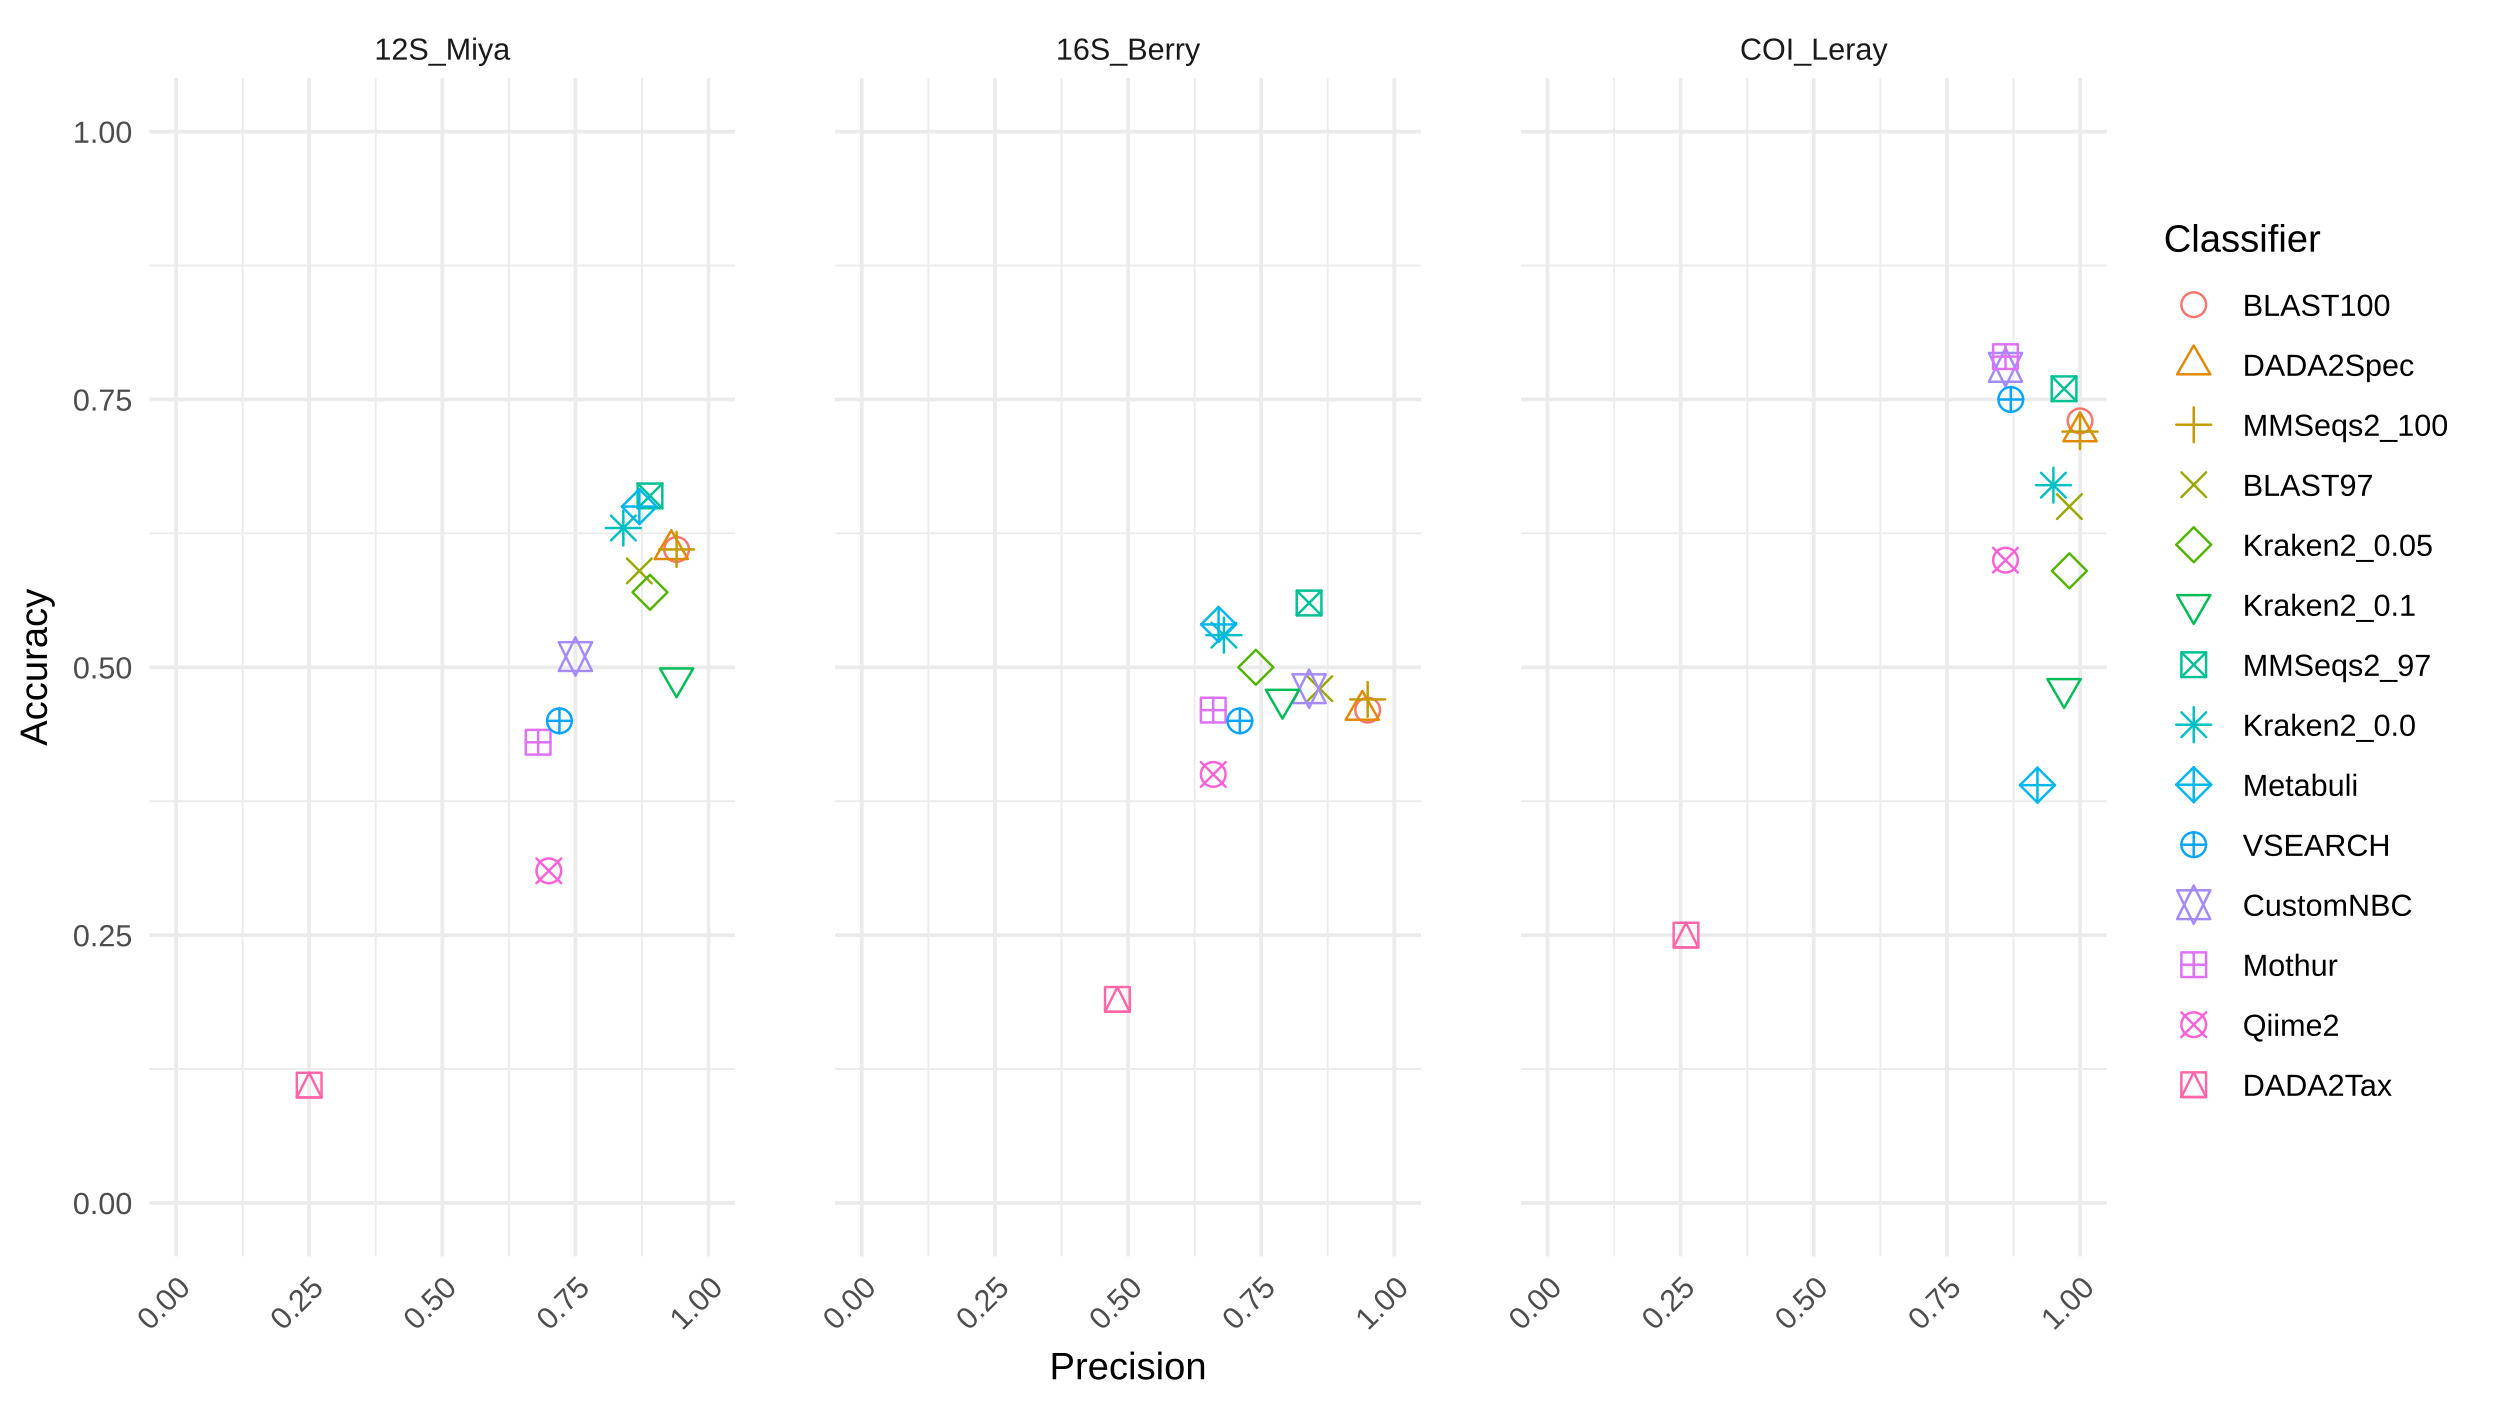
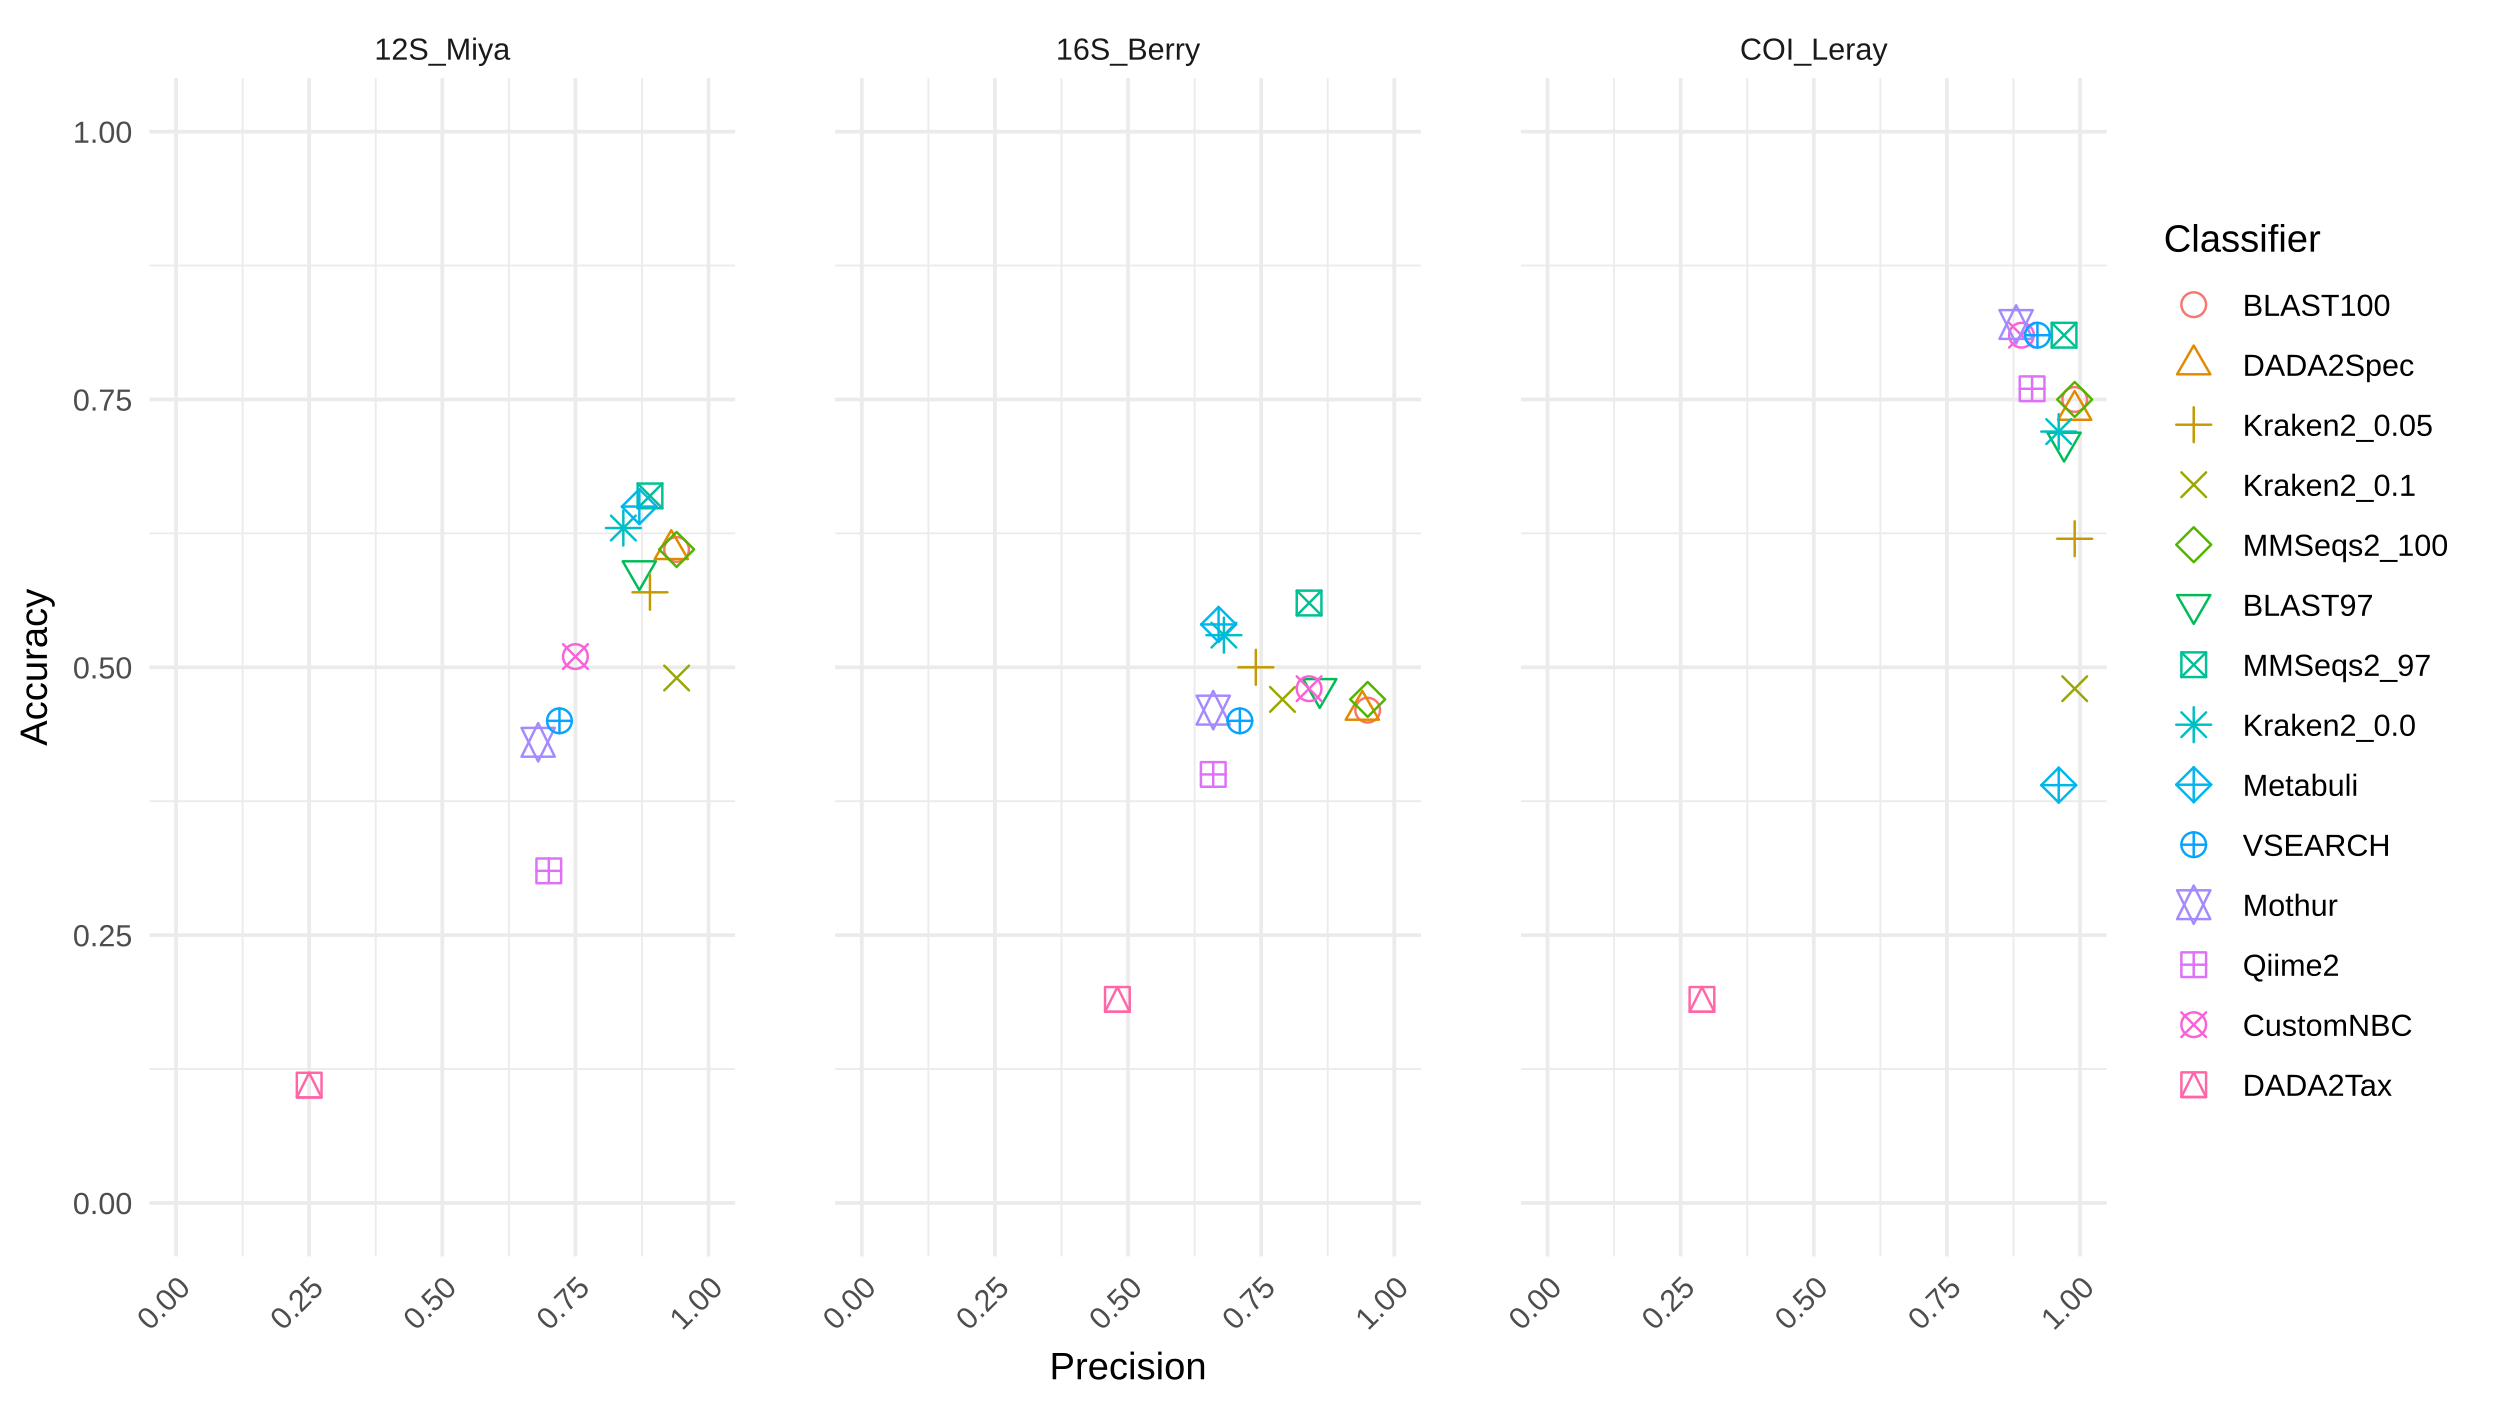
<svg xmlns="http://www.w3.org/2000/svg" class="svglite" width="720.00pt" height="405.00pt" viewBox="0 0 720.00 405.00">
  <defs>
    <style type="text/css">
    .svglite line, .svglite polyline, .svglite polygon, .svglite path, .svglite rect, .svglite circle {
      fill: none;
      stroke: #000000;
      stroke-linecap: round;
      stroke-linejoin: round;
      stroke-miterlimit: 10.00;
    }
    .svglite text {
      white-space: pre;
    }
  </style>
  </defs>
  <rect width="100%" height="100%" style="stroke: none; fill: none;" />
  <defs>
    <clipPath id="cpMC4wMHw3MjAuMDB8MC4wMHw0MDUuMDA=">
      <rect x="0.00" y="0.00" width="720.00" height="405.00" />
    </clipPath>
  </defs>
  <g clip-path="url(#cpMC4wMHw3MjAuMDB8MC4wMHw0MDUuMDA=)">
</g>
  <defs>
    <clipPath id="cpNDMuMDR8MjExLjczfDIyLjQ5fDM2MS44Nw==">
      <rect x="43.04" y="22.49" width="168.69" height="339.38" />
    </clipPath>
  </defs>
  <g clip-path="url(#cpNDMuMDR8MjExLjczfDIyLjQ5fDM2MS44Nw==)">
    <polyline points="43.04,307.87 211.73,307.87 " style="stroke-width: 0.53; stroke: #EBEBEB; stroke-linecap: butt;" />
    <polyline points="43.04,230.74 211.73,230.74 " style="stroke-width: 0.53; stroke: #EBEBEB; stroke-linecap: butt;" />
    <polyline points="43.04,153.61 211.73,153.61 " style="stroke-width: 0.53; stroke: #EBEBEB; stroke-linecap: butt;" />
    <polyline points="43.04,76.48 211.73,76.48 " style="stroke-width: 0.53; stroke: #EBEBEB; stroke-linecap: butt;" />
    <polyline points="69.88,361.87 69.88,22.49 " style="stroke-width: 0.53; stroke: #EBEBEB; stroke-linecap: butt;" />
    <polyline points="108.21,361.87 108.21,22.49 " style="stroke-width: 0.53; stroke: #EBEBEB; stroke-linecap: butt;" />
    <polyline points="146.55,361.87 146.55,22.49 " style="stroke-width: 0.53; stroke: #EBEBEB; stroke-linecap: butt;" />
    <polyline points="184.89,361.87 184.89,22.49 " style="stroke-width: 0.53; stroke: #EBEBEB; stroke-linecap: butt;" />
    <polyline points="43.04,346.44 211.73,346.44 " style="stroke-width: 1.07; stroke: #EBEBEB; stroke-linecap: butt;" />
    <polyline points="43.04,269.31 211.73,269.31 " style="stroke-width: 1.07; stroke: #EBEBEB; stroke-linecap: butt;" />
    <polyline points="43.04,192.18 211.73,192.18 " style="stroke-width: 1.07; stroke: #EBEBEB; stroke-linecap: butt;" />
    <polyline points="43.04,115.05 211.73,115.05 " style="stroke-width: 1.07; stroke: #EBEBEB; stroke-linecap: butt;" />
    <polyline points="43.04,37.92 211.73,37.92 " style="stroke-width: 1.07; stroke: #EBEBEB; stroke-linecap: butt;" />
    <polyline points="50.71,361.87 50.71,22.49 " style="stroke-width: 1.07; stroke: #EBEBEB; stroke-linecap: butt;" />
    <polyline points="89.04,361.87 89.04,22.49 " style="stroke-width: 1.07; stroke: #EBEBEB; stroke-linecap: butt;" />
    <polyline points="127.38,361.87 127.38,22.49 " style="stroke-width: 1.07; stroke: #EBEBEB; stroke-linecap: butt;" />
    <polyline points="165.72,361.87 165.72,22.49 " style="stroke-width: 1.07; stroke: #EBEBEB; stroke-linecap: butt;" />
    <polyline points="204.06,361.87 204.06,22.49 " style="stroke-width: 1.07; stroke: #EBEBEB; stroke-linecap: butt;" />
    <circle cx="194.86" cy="158.24" r="3.56" style="stroke-width: 0.71; stroke: #F8766D;" />
-     <line x1="180.57" y1="167.97" x2="187.68" y2="160.86" style="stroke-width: 0.71; stroke: #99A800;" />
-     <line x1="180.57" y1="160.86" x2="187.68" y2="167.97" style="stroke-width: 0.71; stroke: #99A800;" />
-     <polygon points="165.72,194.62 170.51,184.95 160.93,184.95 " style="stroke-width: 0.71; stroke: #A58AFF;" />
-     <polygon points="165.72,183.56 170.51,193.24 160.93,193.24 " style="stroke-width: 0.71; stroke: #A58AFF;" />
+     <polygon points="184.13,169.94 188.91,161.65 179.34,161.65 " style="stroke-width: 0.71; stroke: #00BC56;" />
+     <circle cx="165.72" cy="189.09" r="3.56" style="stroke-width: 0.71; stroke: #FB61D7;" />
+     <line x1="162.17" y1="192.65" x2="169.28" y2="185.54" style="stroke-width: 0.71; stroke: #FB61D7;" />
+     <line x1="162.17" y1="185.54" x2="169.28" y2="192.65" style="stroke-width: 0.71; stroke: #FB61D7;" />
    <polygon points="193.33,152.71 198.12,161.01 188.54,161.01 " style="stroke-width: 0.71; stroke: #E38900;" />
    <polygon points="89.04,308.95 92.60,316.06 85.49,316.06 " style="stroke-width: 0.71; stroke: #FF66A8;" />
    <rect x="85.49" y="308.95" width="7.11" height="7.11" style="stroke-width: 0.71; stroke: #FF66A8;" />
    <line x1="175.97" y1="155.63" x2="183.08" y2="148.52" style="stroke-width: 0.71; stroke: #00BFC4;" />
    <line x1="175.97" y1="148.52" x2="183.08" y2="155.63" style="stroke-width: 0.71; stroke: #00BFC4;" />
    <line x1="174.50" y1="152.07" x2="184.55" y2="152.07" style="stroke-width: 0.71; stroke: #00BFC4;" />
    <line x1="179.52" y1="157.10" x2="179.52" y2="147.04" style="stroke-width: 0.71; stroke: #00BFC4;" />
-     <polygon points="182.16,170.58 187.19,165.55 192.22,170.58 187.19,175.61 " style="stroke-width: 0.71; stroke: #53B400;" />
-     <polygon points="194.86,200.79 199.65,192.50 190.07,192.50 " style="stroke-width: 0.71; stroke: #00BC56;" />
-     <line x1="189.83" y1="158.24" x2="199.89" y2="158.24" style="stroke-width: 0.71; stroke: #C49A00;" />
-     <line x1="194.86" y1="163.27" x2="194.86" y2="153.21" style="stroke-width: 0.71; stroke: #C49A00;" />
+     <line x1="182.16" y1="170.58" x2="192.22" y2="170.58" style="stroke-width: 0.71; stroke: #C49A00;" />
+     <line x1="187.19" y1="175.61" x2="187.19" y2="165.55" style="stroke-width: 0.71; stroke: #C49A00;" />
+     <line x1="191.31" y1="198.82" x2="198.42" y2="191.71" style="stroke-width: 0.71; stroke: #99A800;" />
+     <line x1="191.31" y1="191.71" x2="198.42" y2="198.82" style="stroke-width: 0.71; stroke: #99A800;" />
+     <polygon points="189.83,158.24 194.86,153.21 199.89,158.24 194.86,163.27 " style="stroke-width: 0.71; stroke: #53B400;" />
    <rect x="183.64" y="139.26" width="7.11" height="7.11" style="stroke-width: 0.71; stroke: #00C094;" />
    <line x1="183.64" y1="146.37" x2="190.75" y2="139.26" style="stroke-width: 0.71; stroke: #00C094;" />
    <line x1="183.64" y1="139.26" x2="190.75" y2="146.37" style="stroke-width: 0.71; stroke: #00C094;" />
    <line x1="179.10" y1="145.90" x2="189.15" y2="145.90" style="stroke-width: 0.71; stroke: #00B6EB;" />
    <line x1="184.13" y1="150.93" x2="184.13" y2="140.87" style="stroke-width: 0.71; stroke: #00B6EB;" />
    <polygon points="179.10,145.90 184.13,140.87 189.15,145.90 184.13,150.93 " style="stroke-width: 0.71; stroke: #00B6EB;" />
-     <line x1="151.43" y1="213.78" x2="158.54" y2="213.78" style="stroke-width: 0.71; stroke: #DF70F8;" />
-     <line x1="154.99" y1="217.33" x2="154.99" y2="210.22" style="stroke-width: 0.71; stroke: #DF70F8;" />
-     <rect x="151.43" y="210.22" width="7.11" height="7.11" style="stroke-width: 0.71; stroke: #DF70F8;" />
-     <circle cx="158.06" cy="250.80" r="3.56" style="stroke-width: 0.71; stroke: #FB61D7;" />
-     <line x1="154.50" y1="254.35" x2="161.61" y2="247.24" style="stroke-width: 0.71; stroke: #FB61D7;" />
-     <line x1="154.50" y1="247.24" x2="161.61" y2="254.35" style="stroke-width: 0.71; stroke: #FB61D7;" />
+     <polygon points="154.99,219.30 159.78,209.63 150.20,209.63 " style="stroke-width: 0.71; stroke: #A58AFF;" />
+     <polygon points="154.99,208.25 159.78,217.92 150.20,217.92 " style="stroke-width: 0.71; stroke: #A58AFF;" />
+     <line x1="154.50" y1="250.80" x2="161.61" y2="250.80" style="stroke-width: 0.71; stroke: #DF70F8;" />
+     <line x1="158.06" y1="254.35" x2="158.06" y2="247.24" style="stroke-width: 0.71; stroke: #DF70F8;" />
+     <rect x="154.50" y="247.24" width="7.11" height="7.11" style="stroke-width: 0.71; stroke: #DF70F8;" />
    <circle cx="161.12" cy="207.60" r="3.56" style="stroke-width: 0.71; stroke: #06A4FF;" />
    <line x1="157.57" y1="207.60" x2="164.68" y2="207.60" style="stroke-width: 0.71; stroke: #06A4FF;" />
    <line x1="161.12" y1="211.16" x2="161.12" y2="204.05" style="stroke-width: 0.71; stroke: #06A4FF;" />
  </g>
  <g clip-path="url(#cpMC4wMHw3MjAuMDB8MC4wMHw0MDUuMDA=)">
</g>
  <defs>
    <clipPath id="cpMjQwLjUzfDQwOS4yMnwyMi40OXwzNjEuODc=">
      <rect x="240.53" y="22.49" width="168.69" height="339.38" />
    </clipPath>
  </defs>
  <g clip-path="url(#cpMjQwLjUzfDQwOS4yMnwyMi40OXwzNjEuODc=)">
    <polyline points="240.53,307.87 409.22,307.87 " style="stroke-width: 0.53; stroke: #EBEBEB; stroke-linecap: butt;" />
    <polyline points="240.53,230.74 409.22,230.74 " style="stroke-width: 0.53; stroke: #EBEBEB; stroke-linecap: butt;" />
    <polyline points="240.53,153.61 409.22,153.61 " style="stroke-width: 0.53; stroke: #EBEBEB; stroke-linecap: butt;" />
    <polyline points="240.53,76.48 409.22,76.48 " style="stroke-width: 0.53; stroke: #EBEBEB; stroke-linecap: butt;" />
    <polyline points="267.37,361.87 267.37,22.49 " style="stroke-width: 0.53; stroke: #EBEBEB; stroke-linecap: butt;" />
    <polyline points="305.71,361.87 305.71,22.49 " style="stroke-width: 0.53; stroke: #EBEBEB; stroke-linecap: butt;" />
    <polyline points="344.05,361.87 344.05,22.49 " style="stroke-width: 0.53; stroke: #EBEBEB; stroke-linecap: butt;" />
    <polyline points="382.38,361.87 382.38,22.49 " style="stroke-width: 0.53; stroke: #EBEBEB; stroke-linecap: butt;" />
    <polyline points="240.53,346.44 409.22,346.44 " style="stroke-width: 1.07; stroke: #EBEBEB; stroke-linecap: butt;" />
    <polyline points="240.53,269.31 409.22,269.31 " style="stroke-width: 1.07; stroke: #EBEBEB; stroke-linecap: butt;" />
    <polyline points="240.53,192.18 409.22,192.18 " style="stroke-width: 1.07; stroke: #EBEBEB; stroke-linecap: butt;" />
    <polyline points="240.53,115.05 409.22,115.05 " style="stroke-width: 1.07; stroke: #EBEBEB; stroke-linecap: butt;" />
    <polyline points="240.53,37.92 409.22,37.92 " style="stroke-width: 1.07; stroke: #EBEBEB; stroke-linecap: butt;" />
    <polyline points="248.20,361.87 248.20,22.49 " style="stroke-width: 1.07; stroke: #EBEBEB; stroke-linecap: butt;" />
    <polyline points="286.54,361.87 286.54,22.49 " style="stroke-width: 1.07; stroke: #EBEBEB; stroke-linecap: butt;" />
    <polyline points="324.88,361.87 324.88,22.49 " style="stroke-width: 1.07; stroke: #EBEBEB; stroke-linecap: butt;" />
    <polyline points="363.21,361.87 363.21,22.49 " style="stroke-width: 1.07; stroke: #EBEBEB; stroke-linecap: butt;" />
    <polyline points="401.55,361.87 401.55,22.49 " style="stroke-width: 1.07; stroke: #EBEBEB; stroke-linecap: butt;" />
    <circle cx="393.89" cy="204.52" r="3.56" style="stroke-width: 0.71; stroke: #F8766D;" />
-     <line x1="376.53" y1="201.90" x2="383.64" y2="194.79" style="stroke-width: 0.71; stroke: #99A800;" />
-     <line x1="376.53" y1="194.79" x2="383.64" y2="201.90" style="stroke-width: 0.71; stroke: #99A800;" />
-     <polygon points="377.02,203.88 381.81,194.20 372.23,194.20 " style="stroke-width: 0.71; stroke: #A58AFF;" />
-     <polygon points="377.02,192.82 381.81,202.50 372.23,202.50 " style="stroke-width: 0.71; stroke: #A58AFF;" />
+     <polygon points="380.08,203.88 384.87,195.58 375.30,195.58 " style="stroke-width: 0.71; stroke: #00BC56;" />
+     <circle cx="377.02" cy="198.35" r="3.56" style="stroke-width: 0.71; stroke: #FB61D7;" />
+     <line x1="373.46" y1="201.90" x2="380.57" y2="194.79" style="stroke-width: 0.71; stroke: #FB61D7;" />
+     <line x1="373.46" y1="194.79" x2="380.57" y2="201.90" style="stroke-width: 0.71; stroke: #FB61D7;" />
    <polygon points="392.35,198.99 397.14,207.28 387.56,207.28 " style="stroke-width: 0.71; stroke: #E38900;" />
    <polygon points="321.81,284.27 325.36,291.38 318.25,291.38 " style="stroke-width: 0.71; stroke: #FF66A8;" />
    <rect x="318.25" y="284.27" width="7.11" height="7.11" style="stroke-width: 0.71; stroke: #FF66A8;" />
    <line x1="348.92" y1="186.48" x2="356.04" y2="179.37" style="stroke-width: 0.71; stroke: #00BFC4;" />
    <line x1="348.92" y1="179.37" x2="356.04" y2="186.48" style="stroke-width: 0.71; stroke: #00BFC4;" />
    <line x1="347.45" y1="182.92" x2="357.51" y2="182.92" style="stroke-width: 0.71; stroke: #00BFC4;" />
    <line x1="352.48" y1="187.95" x2="352.48" y2="177.89" style="stroke-width: 0.71; stroke: #00BFC4;" />
-     <polygon points="356.65,192.18 361.68,187.15 366.71,192.18 361.68,197.21 " style="stroke-width: 0.71; stroke: #53B400;" />
-     <polygon points="369.35,206.96 374.14,198.67 364.56,198.67 " style="stroke-width: 0.71; stroke: #00BC56;" />
-     <line x1="388.86" y1="201.43" x2="398.91" y2="201.43" style="stroke-width: 0.71; stroke: #C49A00;" />
-     <line x1="393.89" y1="206.46" x2="393.89" y2="196.41" style="stroke-width: 0.71; stroke: #C49A00;" />
+     <line x1="356.65" y1="192.18" x2="366.71" y2="192.18" style="stroke-width: 0.71; stroke: #C49A00;" />
+     <line x1="361.68" y1="197.21" x2="361.68" y2="187.15" style="stroke-width: 0.71; stroke: #C49A00;" />
+     <line x1="365.79" y1="204.99" x2="372.90" y2="197.88" style="stroke-width: 0.71; stroke: #99A800;" />
+     <line x1="365.79" y1="197.88" x2="372.90" y2="204.99" style="stroke-width: 0.71; stroke: #99A800;" />
+     <polygon points="388.86,201.43 393.89,196.41 398.91,201.43 393.89,206.46 " style="stroke-width: 0.71; stroke: #53B400;" />
    <rect x="373.46" y="170.11" width="7.11" height="7.11" style="stroke-width: 0.71; stroke: #00C094;" />
    <line x1="373.46" y1="177.22" x2="380.57" y2="170.11" style="stroke-width: 0.71; stroke: #00C094;" />
    <line x1="373.46" y1="170.11" x2="380.57" y2="177.22" style="stroke-width: 0.71; stroke: #00C094;" />
    <line x1="345.92" y1="179.84" x2="355.97" y2="179.84" style="stroke-width: 0.71; stroke: #00B6EB;" />
    <line x1="350.95" y1="184.87" x2="350.95" y2="174.81" style="stroke-width: 0.71; stroke: #00B6EB;" />
    <polygon points="345.92,179.84 350.95,174.81 355.97,179.84 350.95,184.87 " style="stroke-width: 0.71; stroke: #00B6EB;" />
-     <line x1="345.86" y1="204.52" x2="352.97" y2="204.52" style="stroke-width: 0.71; stroke: #DF70F8;" />
-     <line x1="349.41" y1="208.07" x2="349.41" y2="200.96" style="stroke-width: 0.71; stroke: #DF70F8;" />
-     <rect x="345.86" y="200.96" width="7.11" height="7.11" style="stroke-width: 0.71; stroke: #DF70F8;" />
-     <circle cx="349.41" cy="223.03" r="3.56" style="stroke-width: 0.71; stroke: #FB61D7;" />
-     <line x1="345.86" y1="226.59" x2="352.97" y2="219.48" style="stroke-width: 0.71; stroke: #FB61D7;" />
-     <line x1="345.86" y1="219.48" x2="352.97" y2="226.59" style="stroke-width: 0.71; stroke: #FB61D7;" />
+     <polygon points="349.41,210.05 354.20,200.37 344.62,200.37 " style="stroke-width: 0.71; stroke: #A58AFF;" />
+     <polygon points="349.41,198.99 354.20,208.67 344.62,208.67 " style="stroke-width: 0.71; stroke: #A58AFF;" />
+     <line x1="345.86" y1="223.03" x2="352.97" y2="223.03" style="stroke-width: 0.71; stroke: #DF70F8;" />
+     <line x1="349.41" y1="226.59" x2="349.41" y2="219.48" style="stroke-width: 0.71; stroke: #DF70F8;" />
+     <rect x="345.86" y="219.48" width="7.11" height="7.11" style="stroke-width: 0.71; stroke: #DF70F8;" />
    <circle cx="357.08" cy="207.60" r="3.56" style="stroke-width: 0.71; stroke: #06A4FF;" />
    <line x1="353.53" y1="207.60" x2="360.64" y2="207.60" style="stroke-width: 0.71; stroke: #06A4FF;" />
    <line x1="357.08" y1="211.16" x2="357.08" y2="204.05" style="stroke-width: 0.71; stroke: #06A4FF;" />
  </g>
  <g clip-path="url(#cpMC4wMHw3MjAuMDB8MC4wMHw0MDUuMDA=)">
</g>
  <defs>
    <clipPath id="cpNDM4LjAyfDYwNi43MXwyMi40OXwzNjEuODc=">
      <rect x="438.02" y="22.49" width="168.69" height="339.38" />
    </clipPath>
  </defs>
  <g clip-path="url(#cpNDM4LjAyfDYwNi43MXwyMi40OXwzNjEuODc=)">
    <polyline points="438.02,307.87 606.71,307.87 " style="stroke-width: 0.53; stroke: #EBEBEB; stroke-linecap: butt;" />
    <polyline points="438.02,230.74 606.71,230.74 " style="stroke-width: 0.53; stroke: #EBEBEB; stroke-linecap: butt;" />
    <polyline points="438.02,153.61 606.71,153.61 " style="stroke-width: 0.53; stroke: #EBEBEB; stroke-linecap: butt;" />
    <polyline points="438.02,76.48 606.71,76.48 " style="stroke-width: 0.53; stroke: #EBEBEB; stroke-linecap: butt;" />
    <polyline points="464.86,361.87 464.86,22.49 " style="stroke-width: 0.53; stroke: #EBEBEB; stroke-linecap: butt;" />
    <polyline points="503.20,361.87 503.20,22.49 " style="stroke-width: 0.53; stroke: #EBEBEB; stroke-linecap: butt;" />
    <polyline points="541.54,361.87 541.54,22.49 " style="stroke-width: 0.53; stroke: #EBEBEB; stroke-linecap: butt;" />
    <polyline points="579.88,361.87 579.88,22.49 " style="stroke-width: 0.53; stroke: #EBEBEB; stroke-linecap: butt;" />
    <polyline points="438.02,346.44 606.71,346.44 " style="stroke-width: 1.07; stroke: #EBEBEB; stroke-linecap: butt;" />
    <polyline points="438.02,269.31 606.71,269.31 " style="stroke-width: 1.07; stroke: #EBEBEB; stroke-linecap: butt;" />
    <polyline points="438.02,192.18 606.71,192.18 " style="stroke-width: 1.07; stroke: #EBEBEB; stroke-linecap: butt;" />
    <polyline points="438.02,115.05 606.71,115.05 " style="stroke-width: 1.07; stroke: #EBEBEB; stroke-linecap: butt;" />
    <polyline points="438.02,37.92 606.71,37.92 " style="stroke-width: 1.07; stroke: #EBEBEB; stroke-linecap: butt;" />
    <polyline points="445.69,361.87 445.69,22.49 " style="stroke-width: 1.07; stroke: #EBEBEB; stroke-linecap: butt;" />
    <polyline points="484.03,361.87 484.03,22.49 " style="stroke-width: 1.07; stroke: #EBEBEB; stroke-linecap: butt;" />
    <polyline points="522.37,361.87 522.37,22.49 " style="stroke-width: 1.07; stroke: #EBEBEB; stroke-linecap: butt;" />
    <polyline points="560.71,361.87 560.71,22.49 " style="stroke-width: 1.07; stroke: #EBEBEB; stroke-linecap: butt;" />
    <polyline points="599.05,361.87 599.05,22.49 " style="stroke-width: 1.07; stroke: #EBEBEB; stroke-linecap: butt;" />
-     <circle cx="599.05" cy="121.22" r="3.56" style="stroke-width: 0.71; stroke: #F8766D;" />
-     <line x1="592.42" y1="149.46" x2="599.53" y2="142.34" style="stroke-width: 0.71; stroke: #99A800;" />
-     <line x1="592.42" y1="142.34" x2="599.53" y2="149.46" style="stroke-width: 0.71; stroke: #99A800;" />
-     <polygon points="577.58,111.32 582.36,101.65 572.79,101.65 " style="stroke-width: 0.71; stroke: #A58AFF;" />
-     <polygon points="577.58,100.26 582.36,109.94 572.79,109.94 " style="stroke-width: 0.71; stroke: #A58AFF;" />
-     <polygon points="599.05,118.77 603.83,127.07 594.26,127.07 " style="stroke-width: 0.71; stroke: #E38900;" />
-     <polygon points="485.56,265.75 489.12,272.86 482.01,272.86 " style="stroke-width: 0.71; stroke: #FF66A8;" />
-     <rect x="482.01" y="265.75" width="7.11" height="7.11" style="stroke-width: 0.71; stroke: #FF66A8;" />
-     <line x1="587.82" y1="143.28" x2="594.93" y2="136.17" style="stroke-width: 0.71; stroke: #00BFC4;" />
-     <line x1="587.82" y1="136.17" x2="594.93" y2="143.28" style="stroke-width: 0.71; stroke: #00BFC4;" />
-     <line x1="586.35" y1="139.73" x2="596.41" y2="139.73" style="stroke-width: 0.71; stroke: #00BFC4;" />
-     <line x1="591.38" y1="144.76" x2="591.38" y2="134.70" style="stroke-width: 0.71; stroke: #00BFC4;" />
-     <polygon points="590.95,164.41 595.98,159.38 601.01,164.41 595.98,169.44 " style="stroke-width: 0.71; stroke: #53B400;" />
-     <polygon points="594.45,203.88 599.23,195.58 589.66,195.58 " style="stroke-width: 0.71; stroke: #00BC56;" />
-     <line x1="594.02" y1="124.30" x2="604.07" y2="124.30" style="stroke-width: 0.71; stroke: #C49A00;" />
-     <line x1="599.05" y1="129.33" x2="599.05" y2="119.28" style="stroke-width: 0.71; stroke: #C49A00;" />
-     <rect x="590.89" y="108.41" width="7.11" height="7.11" style="stroke-width: 0.71; stroke: #00C094;" />
-     <line x1="590.89" y1="115.52" x2="598.00" y2="108.41" style="stroke-width: 0.71; stroke: #00C094;" />
-     <line x1="590.89" y1="108.41" x2="598.00" y2="115.52" style="stroke-width: 0.71; stroke: #00C094;" />
-     <line x1="581.75" y1="226.12" x2="591.81" y2="226.12" style="stroke-width: 0.71; stroke: #00B6EB;" />
-     <line x1="586.78" y1="231.14" x2="586.78" y2="221.09" style="stroke-width: 0.71; stroke: #00B6EB;" />
-     <polygon points="581.75,226.12 586.78,221.09 591.81,226.12 586.78,231.14 " style="stroke-width: 0.71; stroke: #00B6EB;" />
-     <line x1="574.02" y1="102.71" x2="581.13" y2="102.71" style="stroke-width: 0.71; stroke: #DF70F8;" />
-     <line x1="577.58" y1="106.26" x2="577.58" y2="99.15" style="stroke-width: 0.71; stroke: #DF70F8;" />
-     <rect x="574.02" y="99.15" width="7.11" height="7.11" style="stroke-width: 0.71; stroke: #DF70F8;" />
-     <circle cx="577.58" cy="161.33" r="3.56" style="stroke-width: 0.71; stroke: #FB61D7;" />
-     <line x1="574.02" y1="164.88" x2="581.13" y2="157.77" style="stroke-width: 0.71; stroke: #FB61D7;" />
-     <line x1="574.02" y1="157.77" x2="581.13" y2="164.88" style="stroke-width: 0.71; stroke: #FB61D7;" />
-     <circle cx="579.11" cy="115.05" r="3.56" style="stroke-width: 0.71; stroke: #06A4FF;" />
-     <line x1="575.55" y1="115.05" x2="582.66" y2="115.05" style="stroke-width: 0.71; stroke: #06A4FF;" />
-     <line x1="579.11" y1="118.60" x2="579.11" y2="111.49" style="stroke-width: 0.71; stroke: #06A4FF;" />
+     <circle cx="597.51" cy="115.05" r="3.56" style="stroke-width: 0.71; stroke: #F8766D;" />
+     <polygon points="594.45,132.92 599.23,124.62 589.66,124.62 " style="stroke-width: 0.71; stroke: #00BC56;" />
+     <circle cx="582.18" cy="96.54" r="3.56" style="stroke-width: 0.71; stroke: #FB61D7;" />
+     <line x1="578.62" y1="100.09" x2="585.73" y2="92.98" style="stroke-width: 0.71; stroke: #FB61D7;" />
+     <line x1="578.62" y1="92.98" x2="585.73" y2="100.09" style="stroke-width: 0.71; stroke: #FB61D7;" />
+     <polygon points="597.51,112.60 602.30,120.90 592.72,120.90 " style="stroke-width: 0.71; stroke: #E38900;" />
+     <polygon points="490.16,284.27 493.72,291.38 486.61,291.38 " style="stroke-width: 0.71; stroke: #FF66A8;" />
+     <rect x="486.61" y="284.27" width="7.11" height="7.11" style="stroke-width: 0.71; stroke: #FF66A8;" />
+     <line x1="589.36" y1="127.86" x2="596.47" y2="120.75" style="stroke-width: 0.71; stroke: #00BFC4;" />
+     <line x1="589.36" y1="120.75" x2="596.47" y2="127.86" style="stroke-width: 0.71; stroke: #00BFC4;" />
+     <line x1="587.88" y1="124.30" x2="597.94" y2="124.30" style="stroke-width: 0.71; stroke: #00BFC4;" />
+     <line x1="592.91" y1="129.33" x2="592.91" y2="119.28" style="stroke-width: 0.71; stroke: #00BFC4;" />
+     <line x1="592.48" y1="155.16" x2="602.54" y2="155.16" style="stroke-width: 0.71; stroke: #C49A00;" />
+     <line x1="597.51" y1="160.18" x2="597.51" y2="150.13" style="stroke-width: 0.71; stroke: #C49A00;" />
+     <line x1="593.96" y1="201.90" x2="601.07" y2="194.79" style="stroke-width: 0.71; stroke: #99A800;" />
+     <line x1="593.96" y1="194.79" x2="601.07" y2="201.90" style="stroke-width: 0.71; stroke: #99A800;" />
+     <polygon points="592.48,115.05 597.51,110.02 602.54,115.05 597.51,120.08 " style="stroke-width: 0.71; stroke: #53B400;" />
+     <rect x="590.89" y="92.98" width="7.11" height="7.11" style="stroke-width: 0.71; stroke: #00C094;" />
+     <line x1="590.89" y1="100.09" x2="598.00" y2="92.98" style="stroke-width: 0.71; stroke: #00C094;" />
+     <line x1="590.89" y1="92.98" x2="598.00" y2="100.09" style="stroke-width: 0.71; stroke: #00C094;" />
+     <line x1="587.88" y1="226.12" x2="597.94" y2="226.12" style="stroke-width: 0.71; stroke: #00B6EB;" />
+     <line x1="592.91" y1="231.14" x2="592.91" y2="221.09" style="stroke-width: 0.71; stroke: #00B6EB;" />
+     <polygon points="587.88,226.12 592.91,221.09 597.94,226.12 592.91,231.14 " style="stroke-width: 0.71; stroke: #00B6EB;" />
+     <polygon points="580.64,98.98 585.43,89.30 575.85,89.30 " style="stroke-width: 0.71; stroke: #A58AFF;" />
+     <polygon points="580.64,87.92 585.43,97.60 575.85,97.60 " style="stroke-width: 0.71; stroke: #A58AFF;" />
+     <line x1="581.69" y1="111.96" x2="588.80" y2="111.96" style="stroke-width: 0.71; stroke: #DF70F8;" />
+     <line x1="585.24" y1="115.52" x2="585.24" y2="108.41" style="stroke-width: 0.71; stroke: #DF70F8;" />
+     <rect x="581.69" y="108.41" width="7.11" height="7.11" style="stroke-width: 0.71; stroke: #DF70F8;" />
+     <circle cx="586.78" cy="96.54" r="3.56" style="stroke-width: 0.71; stroke: #06A4FF;" />
+     <line x1="583.22" y1="96.54" x2="590.33" y2="96.54" style="stroke-width: 0.71; stroke: #06A4FF;" />
+     <line x1="586.78" y1="100.09" x2="586.78" y2="92.98" style="stroke-width: 0.71; stroke: #06A4FF;" />
  </g>
  <g clip-path="url(#cpMC4wMHw3MjAuMDB8MC4wMHw0MDUuMDA=)">
</g>
  <defs>
    <clipPath id="cpNDMuMDR8MjExLjczfDUuNDh8MjIuNDk=">
      <rect x="43.04" y="5.48" width="168.69" height="17.01" />
    </clipPath>
  </defs>
  <g clip-path="url(#cpNDMuMDR8MjExLjczfDUuNDh8MjIuNDk=)">
    <text x="127.38" y="17.19" text-anchor="middle" style="font-size: 8.80px;fill: #1A1A1A; font-family: &quot;Liberation Sans&quot;;" textLength="41.81px" lengthAdjust="spacingAndGlyphs">12S_Miya</text>
  </g>
  <g clip-path="url(#cpMC4wMHw3MjAuMDB8MC4wMHw0MDUuMDA=)">
</g>
  <defs>
    <clipPath id="cpMjQwLjUzfDQwOS4yMnw1LjQ4fDIyLjQ5">
      <rect x="240.53" y="5.48" width="168.69" height="17.01" />
    </clipPath>
  </defs>
  <g clip-path="url(#cpMjQwLjUzfDQwOS4yMnw1LjQ4fDIyLjQ5)">
    <text x="324.88" y="17.19" text-anchor="middle" style="font-size: 8.80px;fill: #1A1A1A; font-family: &quot;Liberation Sans&quot;;" textLength="44.91px" lengthAdjust="spacingAndGlyphs">16S_Berry</text>
  </g>
  <g clip-path="url(#cpMC4wMHw3MjAuMDB8MC4wMHw0MDUuMDA=)">
</g>
  <defs>
    <clipPath id="cpNDM4LjAyfDYwNi43MXw1LjQ4fDIyLjQ5">
      <rect x="438.02" y="5.48" width="168.69" height="17.01" />
    </clipPath>
  </defs>
  <g clip-path="url(#cpNDM4LjAyfDYwNi43MXw1LjQ4fDIyLjQ5)">
    <text x="522.37" y="17.19" text-anchor="middle" style="font-size: 8.80px;fill: #1A1A1A; font-family: &quot;Liberation Sans&quot;;" textLength="44.44px" lengthAdjust="spacingAndGlyphs">COI_Leray</text>
  </g>
  <g clip-path="url(#cpMC4wMHw3MjAuMDB8MC4wMHw0MDUuMDA=)">
    <text transform="translate(55.24,371.33) rotate(-45)" text-anchor="end" style="font-size: 8.80px;fill: #4D4D4D; font-family: &quot;Liberation Sans&quot;;" textLength="19.58px" lengthAdjust="spacingAndGlyphs">0.00</text>
    <text transform="translate(93.58,371.33) rotate(-45)" text-anchor="end" style="font-size: 8.80px;fill: #4D4D4D; font-family: &quot;Liberation Sans&quot;;" textLength="19.58px" lengthAdjust="spacingAndGlyphs">0.25</text>
    <text transform="translate(131.92,371.33) rotate(-45)" text-anchor="end" style="font-size: 8.80px;fill: #4D4D4D; font-family: &quot;Liberation Sans&quot;;" textLength="19.58px" lengthAdjust="spacingAndGlyphs">0.50</text>
    <text transform="translate(170.26,371.33) rotate(-45)" text-anchor="end" style="font-size: 8.80px;fill: #4D4D4D; font-family: &quot;Liberation Sans&quot;;" textLength="19.58px" lengthAdjust="spacingAndGlyphs">0.75</text>
    <text transform="translate(208.60,371.33) rotate(-45)" text-anchor="end" style="font-size: 8.80px;fill: #4D4D4D; font-family: &quot;Liberation Sans&quot;;" textLength="19.58px" lengthAdjust="spacingAndGlyphs">1.00</text>
    <text transform="translate(252.73,371.33) rotate(-45)" text-anchor="end" style="font-size: 8.80px;fill: #4D4D4D; font-family: &quot;Liberation Sans&quot;;" textLength="19.58px" lengthAdjust="spacingAndGlyphs">0.00</text>
    <text transform="translate(291.07,371.33) rotate(-45)" text-anchor="end" style="font-size: 8.80px;fill: #4D4D4D; font-family: &quot;Liberation Sans&quot;;" textLength="19.58px" lengthAdjust="spacingAndGlyphs">0.25</text>
    <text transform="translate(329.41,371.33) rotate(-45)" text-anchor="end" style="font-size: 8.80px;fill: #4D4D4D; font-family: &quot;Liberation Sans&quot;;" textLength="19.58px" lengthAdjust="spacingAndGlyphs">0.50</text>
    <text transform="translate(367.75,371.33) rotate(-45)" text-anchor="end" style="font-size: 8.80px;fill: #4D4D4D; font-family: &quot;Liberation Sans&quot;;" textLength="19.58px" lengthAdjust="spacingAndGlyphs">0.75</text>
    <text transform="translate(406.09,371.33) rotate(-45)" text-anchor="end" style="font-size: 8.80px;fill: #4D4D4D; font-family: &quot;Liberation Sans&quot;;" textLength="19.58px" lengthAdjust="spacingAndGlyphs">1.00</text>
    <text transform="translate(450.23,371.33) rotate(-45)" text-anchor="end" style="font-size: 8.80px;fill: #4D4D4D; font-family: &quot;Liberation Sans&quot;;" textLength="19.58px" lengthAdjust="spacingAndGlyphs">0.00</text>
    <text transform="translate(488.56,371.33) rotate(-45)" text-anchor="end" style="font-size: 8.80px;fill: #4D4D4D; font-family: &quot;Liberation Sans&quot;;" textLength="19.58px" lengthAdjust="spacingAndGlyphs">0.25</text>
    <text transform="translate(526.90,371.33) rotate(-45)" text-anchor="end" style="font-size: 8.80px;fill: #4D4D4D; font-family: &quot;Liberation Sans&quot;;" textLength="19.58px" lengthAdjust="spacingAndGlyphs">0.50</text>
    <text transform="translate(565.24,371.33) rotate(-45)" text-anchor="end" style="font-size: 8.80px;fill: #4D4D4D; font-family: &quot;Liberation Sans&quot;;" textLength="19.58px" lengthAdjust="spacingAndGlyphs">0.75</text>
    <text transform="translate(603.58,371.33) rotate(-45)" text-anchor="end" style="font-size: 8.80px;fill: #4D4D4D; font-family: &quot;Liberation Sans&quot;;" textLength="19.58px" lengthAdjust="spacingAndGlyphs">1.00</text>
    <text x="38.11" y="349.65" text-anchor="end" style="font-size: 8.80px;fill: #4D4D4D; font-family: &quot;Liberation Sans&quot;;" textLength="19.58px" lengthAdjust="spacingAndGlyphs">0.00</text>
    <text x="38.11" y="272.52" text-anchor="end" style="font-size: 8.80px;fill: #4D4D4D; font-family: &quot;Liberation Sans&quot;;" textLength="19.58px" lengthAdjust="spacingAndGlyphs">0.25</text>
    <text x="38.11" y="195.39" text-anchor="end" style="font-size: 8.80px;fill: #4D4D4D; font-family: &quot;Liberation Sans&quot;;" textLength="19.58px" lengthAdjust="spacingAndGlyphs">0.50</text>
    <text x="38.11" y="118.26" text-anchor="end" style="font-size: 8.80px;fill: #4D4D4D; font-family: &quot;Liberation Sans&quot;;" textLength="19.58px" lengthAdjust="spacingAndGlyphs">0.75</text>
    <text x="38.11" y="41.12" text-anchor="end" style="font-size: 8.80px;fill: #4D4D4D; font-family: &quot;Liberation Sans&quot;;" textLength="19.58px" lengthAdjust="spacingAndGlyphs">1.00</text>
    <text x="324.88" y="397.23" text-anchor="middle" style="font-size: 11.00px; font-family: &quot;Liberation Sans&quot;;" textLength="49.08px" lengthAdjust="spacingAndGlyphs">Precision</text>
    <text transform="translate(13.50,192.18) rotate(-90)" text-anchor="middle" style="font-size: 11.00px; font-family: &quot;Liberation Sans&quot;;" textLength="50.21px" lengthAdjust="spacingAndGlyphs">Accuracy</text>
    <text x="623.15" y="72.49" style="font-size: 11.00px; font-family: &quot;Liberation Sans&quot;;" textLength="50.23px" lengthAdjust="spacingAndGlyphs">Classifier</text>
    <circle cx="631.79" cy="87.75" r="3.56" style="stroke-width: 0.71; stroke: #F8766D;" />
    <polygon points="631.79,99.50 636.58,107.80 627.00,107.80 " style="stroke-width: 0.71; stroke: #E38900;" />
    <line x1="626.76" y1="122.31" x2="636.82" y2="122.31" style="stroke-width: 0.71; stroke: #C49A00;" />
    <line x1="631.79" y1="127.34" x2="631.79" y2="117.29" style="stroke-width: 0.71; stroke: #C49A00;" />
    <line x1="628.24" y1="143.15" x2="635.35" y2="136.04" style="stroke-width: 0.71; stroke: #99A800;" />
    <line x1="628.24" y1="136.04" x2="635.35" y2="143.15" style="stroke-width: 0.71; stroke: #99A800;" />
    <polygon points="626.76,156.87 631.79,151.85 636.82,156.87 631.79,161.90 " style="stroke-width: 0.71; stroke: #53B400;" />
    <polygon points="631.79,179.68 636.58,171.39 627.00,171.39 " style="stroke-width: 0.71; stroke: #00BC56;" />
    <rect x="628.24" y="187.88" width="7.11" height="7.11" style="stroke-width: 0.71; stroke: #00C094;" />
    <line x1="628.24" y1="194.99" x2="635.35" y2="187.88" style="stroke-width: 0.71; stroke: #00C094;" />
    <line x1="628.24" y1="187.88" x2="635.35" y2="194.99" style="stroke-width: 0.71; stroke: #00C094;" />
    <line x1="628.24" y1="212.27" x2="635.35" y2="205.16" style="stroke-width: 0.71; stroke: #00BFC4;" />
    <line x1="628.24" y1="205.16" x2="635.35" y2="212.27" style="stroke-width: 0.71; stroke: #00BFC4;" />
    <line x1="626.76" y1="208.71" x2="636.82" y2="208.71" style="stroke-width: 0.71; stroke: #00BFC4;" />
    <line x1="631.79" y1="213.74" x2="631.79" y2="203.69" style="stroke-width: 0.71; stroke: #00BFC4;" />
    <line x1="626.76" y1="225.99" x2="636.82" y2="225.99" style="stroke-width: 0.71; stroke: #00B6EB;" />
    <line x1="631.79" y1="231.02" x2="631.79" y2="220.97" style="stroke-width: 0.71; stroke: #00B6EB;" />
    <polygon points="626.76,225.99 631.79,220.97 636.82,225.99 631.79,231.02 " style="stroke-width: 0.71; stroke: #00B6EB;" />
    <circle cx="631.79" cy="243.27" r="3.56" style="stroke-width: 0.71; stroke: #06A4FF;" />
    <line x1="628.24" y1="243.27" x2="635.35" y2="243.27" style="stroke-width: 0.71; stroke: #06A4FF;" />
    <line x1="631.79" y1="246.83" x2="631.79" y2="239.72" style="stroke-width: 0.71; stroke: #06A4FF;" />
    <polygon points="631.79,266.08 636.58,256.41 627.00,256.41 " style="stroke-width: 0.71; stroke: #A58AFF;" />
    <polygon points="631.79,255.02 636.58,264.70 627.00,264.70 " style="stroke-width: 0.71; stroke: #A58AFF;" />
    <line x1="628.24" y1="277.83" x2="635.35" y2="277.83" style="stroke-width: 0.71; stroke: #DF70F8;" />
    <line x1="631.79" y1="281.39" x2="631.79" y2="274.28" style="stroke-width: 0.71; stroke: #DF70F8;" />
    <rect x="628.24" y="274.28" width="7.11" height="7.11" style="stroke-width: 0.71; stroke: #DF70F8;" />
    <circle cx="631.79" cy="295.11" r="3.56" style="stroke-width: 0.71; stroke: #FB61D7;" />
    <line x1="628.24" y1="298.67" x2="635.35" y2="291.56" style="stroke-width: 0.71; stroke: #FB61D7;" />
    <line x1="628.24" y1="291.56" x2="635.35" y2="298.67" style="stroke-width: 0.71; stroke: #FB61D7;" />
    <polygon points="631.79,308.84 635.35,315.95 628.24,315.95 " style="stroke-width: 0.71; stroke: #FF66A8;" />
    <rect x="628.24" y="308.84" width="7.11" height="7.11" style="stroke-width: 0.71; stroke: #FF66A8;" />
    <text x="645.91" y="90.96" style="font-size: 8.80px; font-family: &quot;Liberation Sans&quot;;" textLength="44.90px" lengthAdjust="spacingAndGlyphs">BLAST100</text>
    <text x="645.91" y="108.24" style="font-size: 8.80px; font-family: &quot;Liberation Sans&quot;;" textLength="52.31px" lengthAdjust="spacingAndGlyphs">DADA2Spec</text>
-     <text x="645.91" y="125.52" style="font-size: 8.80px; font-family: &quot;Liberation Sans&quot;;" textLength="63.13px" lengthAdjust="spacingAndGlyphs">MMSeqs2_100</text>
-     <text x="645.91" y="142.80" style="font-size: 8.80px; font-family: &quot;Liberation Sans&quot;;" textLength="39.30px" lengthAdjust="spacingAndGlyphs">BLAST97</text>
-     <text x="645.91" y="160.08" style="font-size: 8.80px; font-family: &quot;Liberation Sans&quot;;" textLength="60.11px" lengthAdjust="spacingAndGlyphs">Kraken2_0.05</text>
-     <text x="645.91" y="177.36" style="font-size: 8.80px; font-family: &quot;Liberation Sans&quot;;" textLength="54.52px" lengthAdjust="spacingAndGlyphs">Kraken2_0.1</text>
+     <text x="645.91" y="125.52" style="font-size: 8.80px; font-family: &quot;Liberation Sans&quot;;" textLength="60.11px" lengthAdjust="spacingAndGlyphs">Kraken2_0.05</text>
+     <text x="645.91" y="142.80" style="font-size: 8.80px; font-family: &quot;Liberation Sans&quot;;" textLength="54.52px" lengthAdjust="spacingAndGlyphs">Kraken2_0.1</text>
+     <text x="645.91" y="160.08" style="font-size: 8.80px; font-family: &quot;Liberation Sans&quot;;" textLength="63.13px" lengthAdjust="spacingAndGlyphs">MMSeqs2_100</text>
+     <text x="645.91" y="177.36" style="font-size: 8.80px; font-family: &quot;Liberation Sans&quot;;" textLength="39.30px" lengthAdjust="spacingAndGlyphs">BLAST97</text>
    <text x="645.91" y="194.64" style="font-size: 8.80px; font-family: &quot;Liberation Sans&quot;;" textLength="57.54px" lengthAdjust="spacingAndGlyphs">MMSeqs2_97</text>
    <text x="645.91" y="211.92" style="font-size: 8.80px; font-family: &quot;Liberation Sans&quot;;" textLength="54.52px" lengthAdjust="spacingAndGlyphs">Kraken2_0.0</text>
    <text x="645.91" y="229.20" style="font-size: 8.80px; font-family: &quot;Liberation Sans&quot;;" textLength="37.90px" lengthAdjust="spacingAndGlyphs">Metabuli</text>
    <text x="645.91" y="246.48" style="font-size: 8.80px; font-family: &quot;Liberation Sans&quot;;" textLength="41.62px" lengthAdjust="spacingAndGlyphs">VSEARCH</text>
-     <text x="645.91" y="263.76" style="font-size: 8.80px; font-family: &quot;Liberation Sans&quot;;" textLength="52.31px" lengthAdjust="spacingAndGlyphs">CustomNBC</text>
-     <text x="645.91" y="281.04" style="font-size: 8.80px; font-family: &quot;Liberation Sans&quot;;" textLength="31.18px" lengthAdjust="spacingAndGlyphs">Mothur</text>
-     <text x="645.91" y="298.32" style="font-size: 8.80px; font-family: &quot;Liberation Sans&quot;;" textLength="31.40px" lengthAdjust="spacingAndGlyphs">Qiime2</text>
+     <text x="645.91" y="263.76" style="font-size: 8.80px; font-family: &quot;Liberation Sans&quot;;" textLength="31.18px" lengthAdjust="spacingAndGlyphs">Mothur</text>
+     <text x="645.91" y="281.04" style="font-size: 8.80px; font-family: &quot;Liberation Sans&quot;;" textLength="31.40px" lengthAdjust="spacingAndGlyphs">Qiime2</text>
+     <text x="645.91" y="298.32" style="font-size: 8.80px; font-family: &quot;Liberation Sans&quot;;" textLength="52.31px" lengthAdjust="spacingAndGlyphs">CustomNBC</text>
    <text x="645.91" y="315.60" style="font-size: 8.80px; font-family: &quot;Liberation Sans&quot;;" textLength="45.40px" lengthAdjust="spacingAndGlyphs">DADA2Tax</text>
  </g>
</svg>
